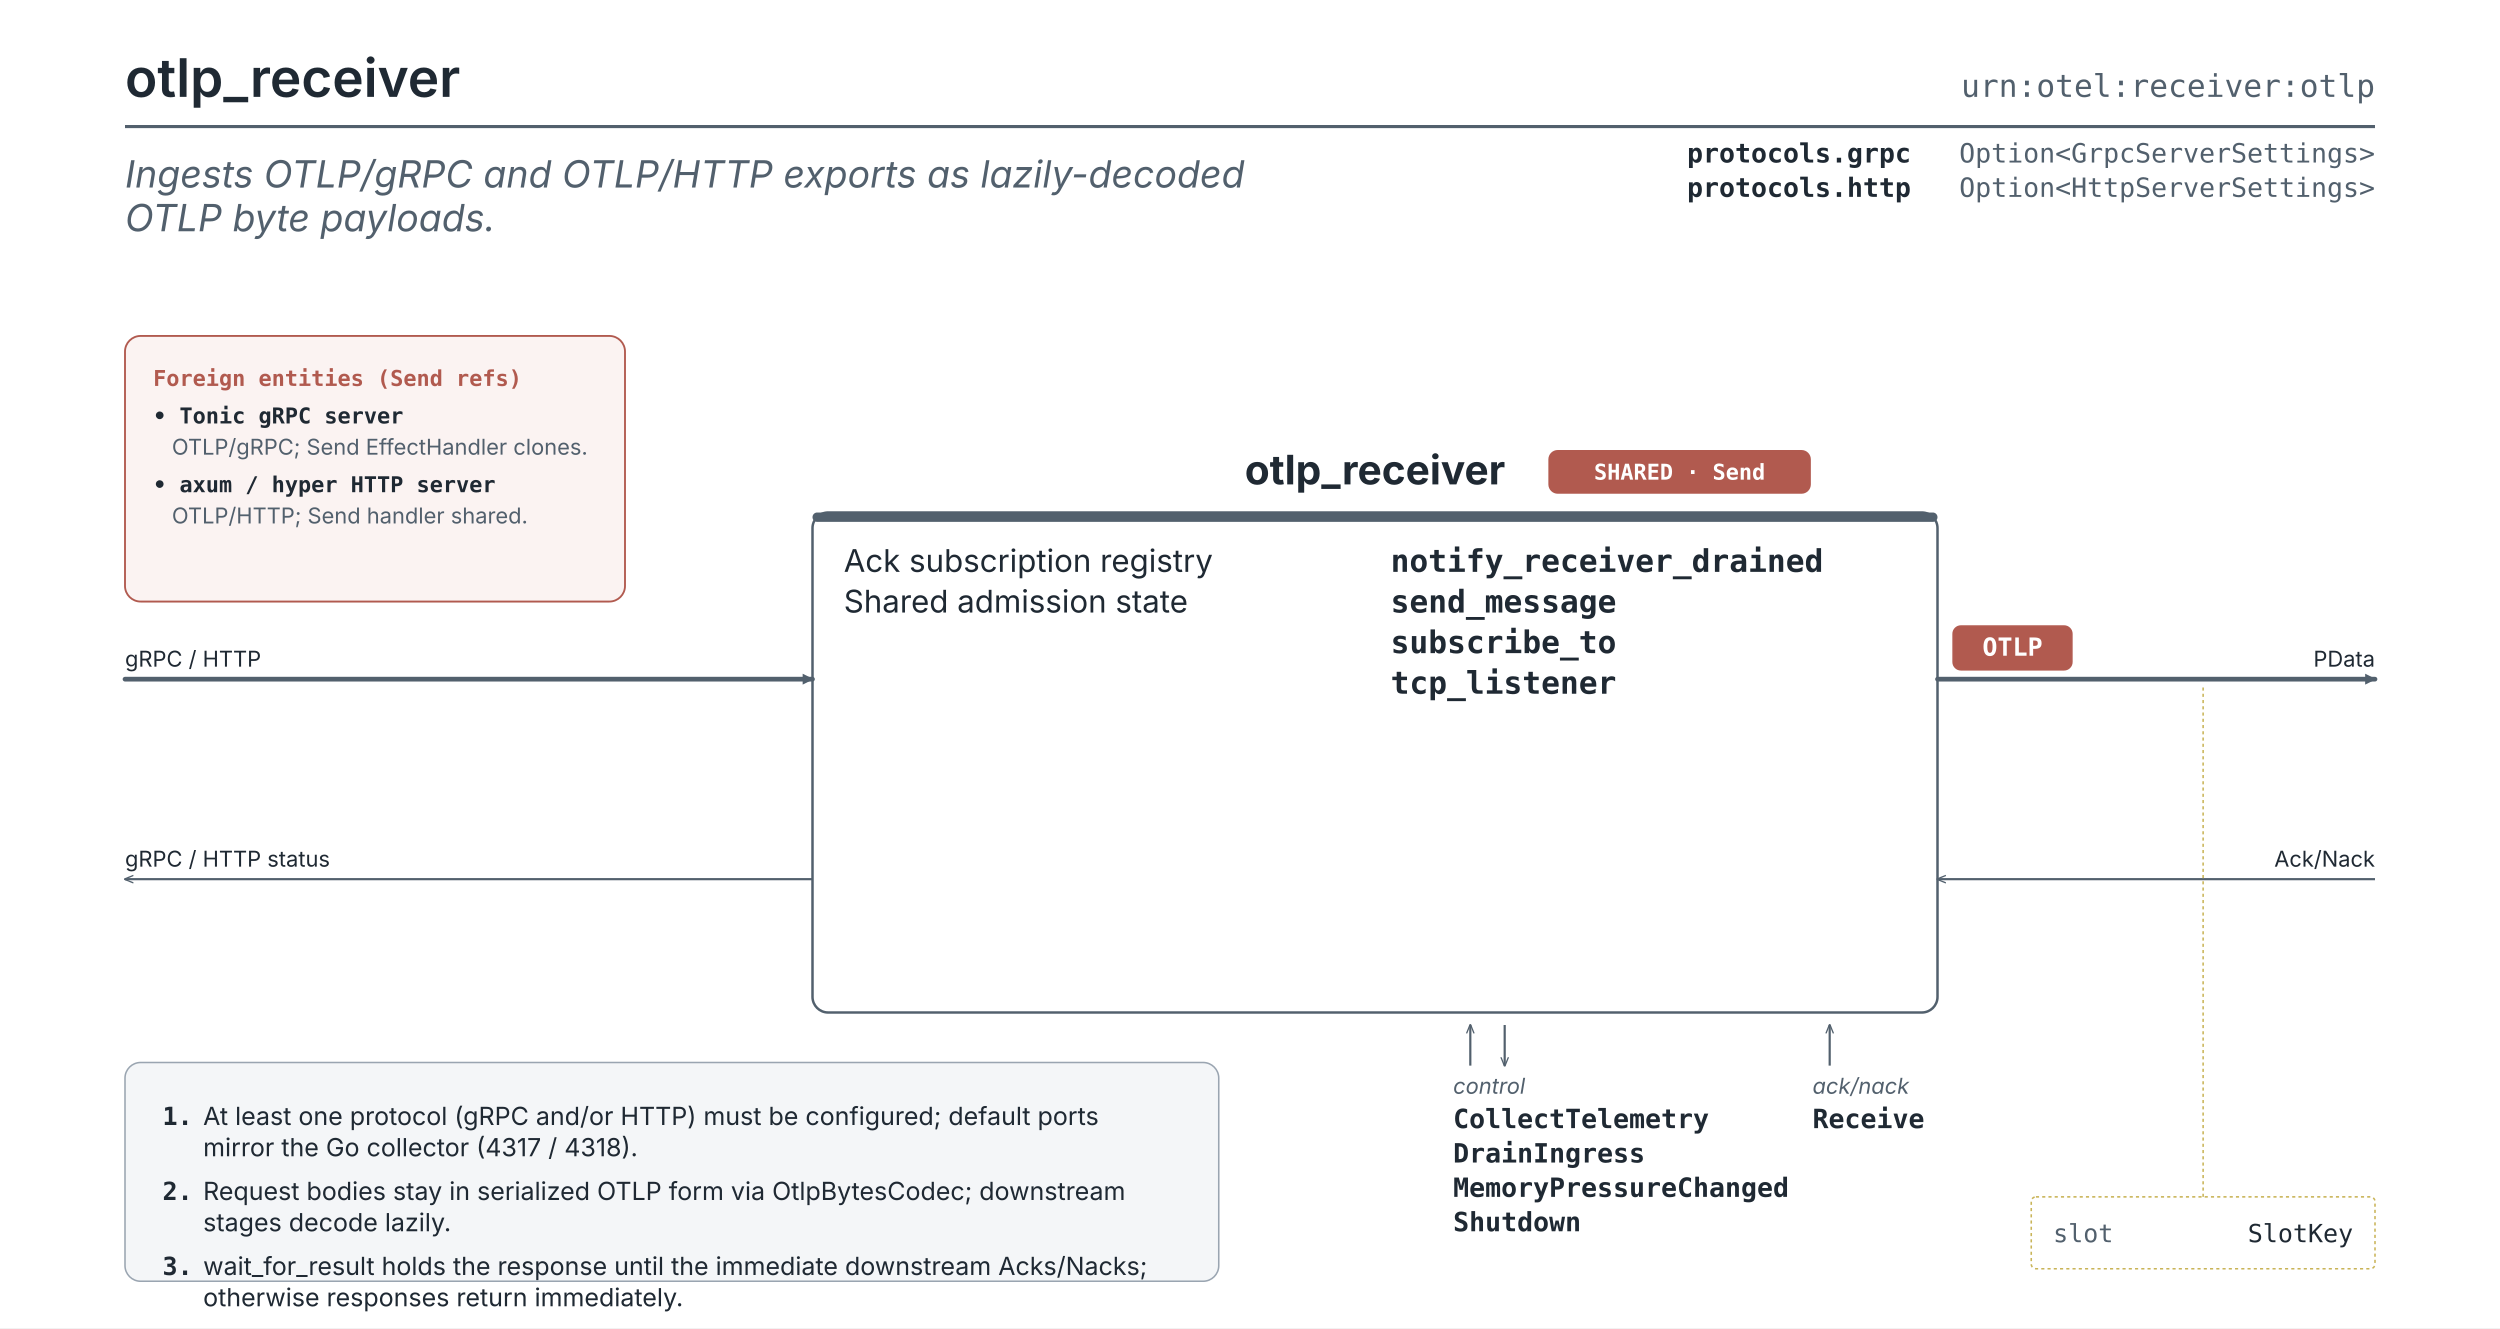
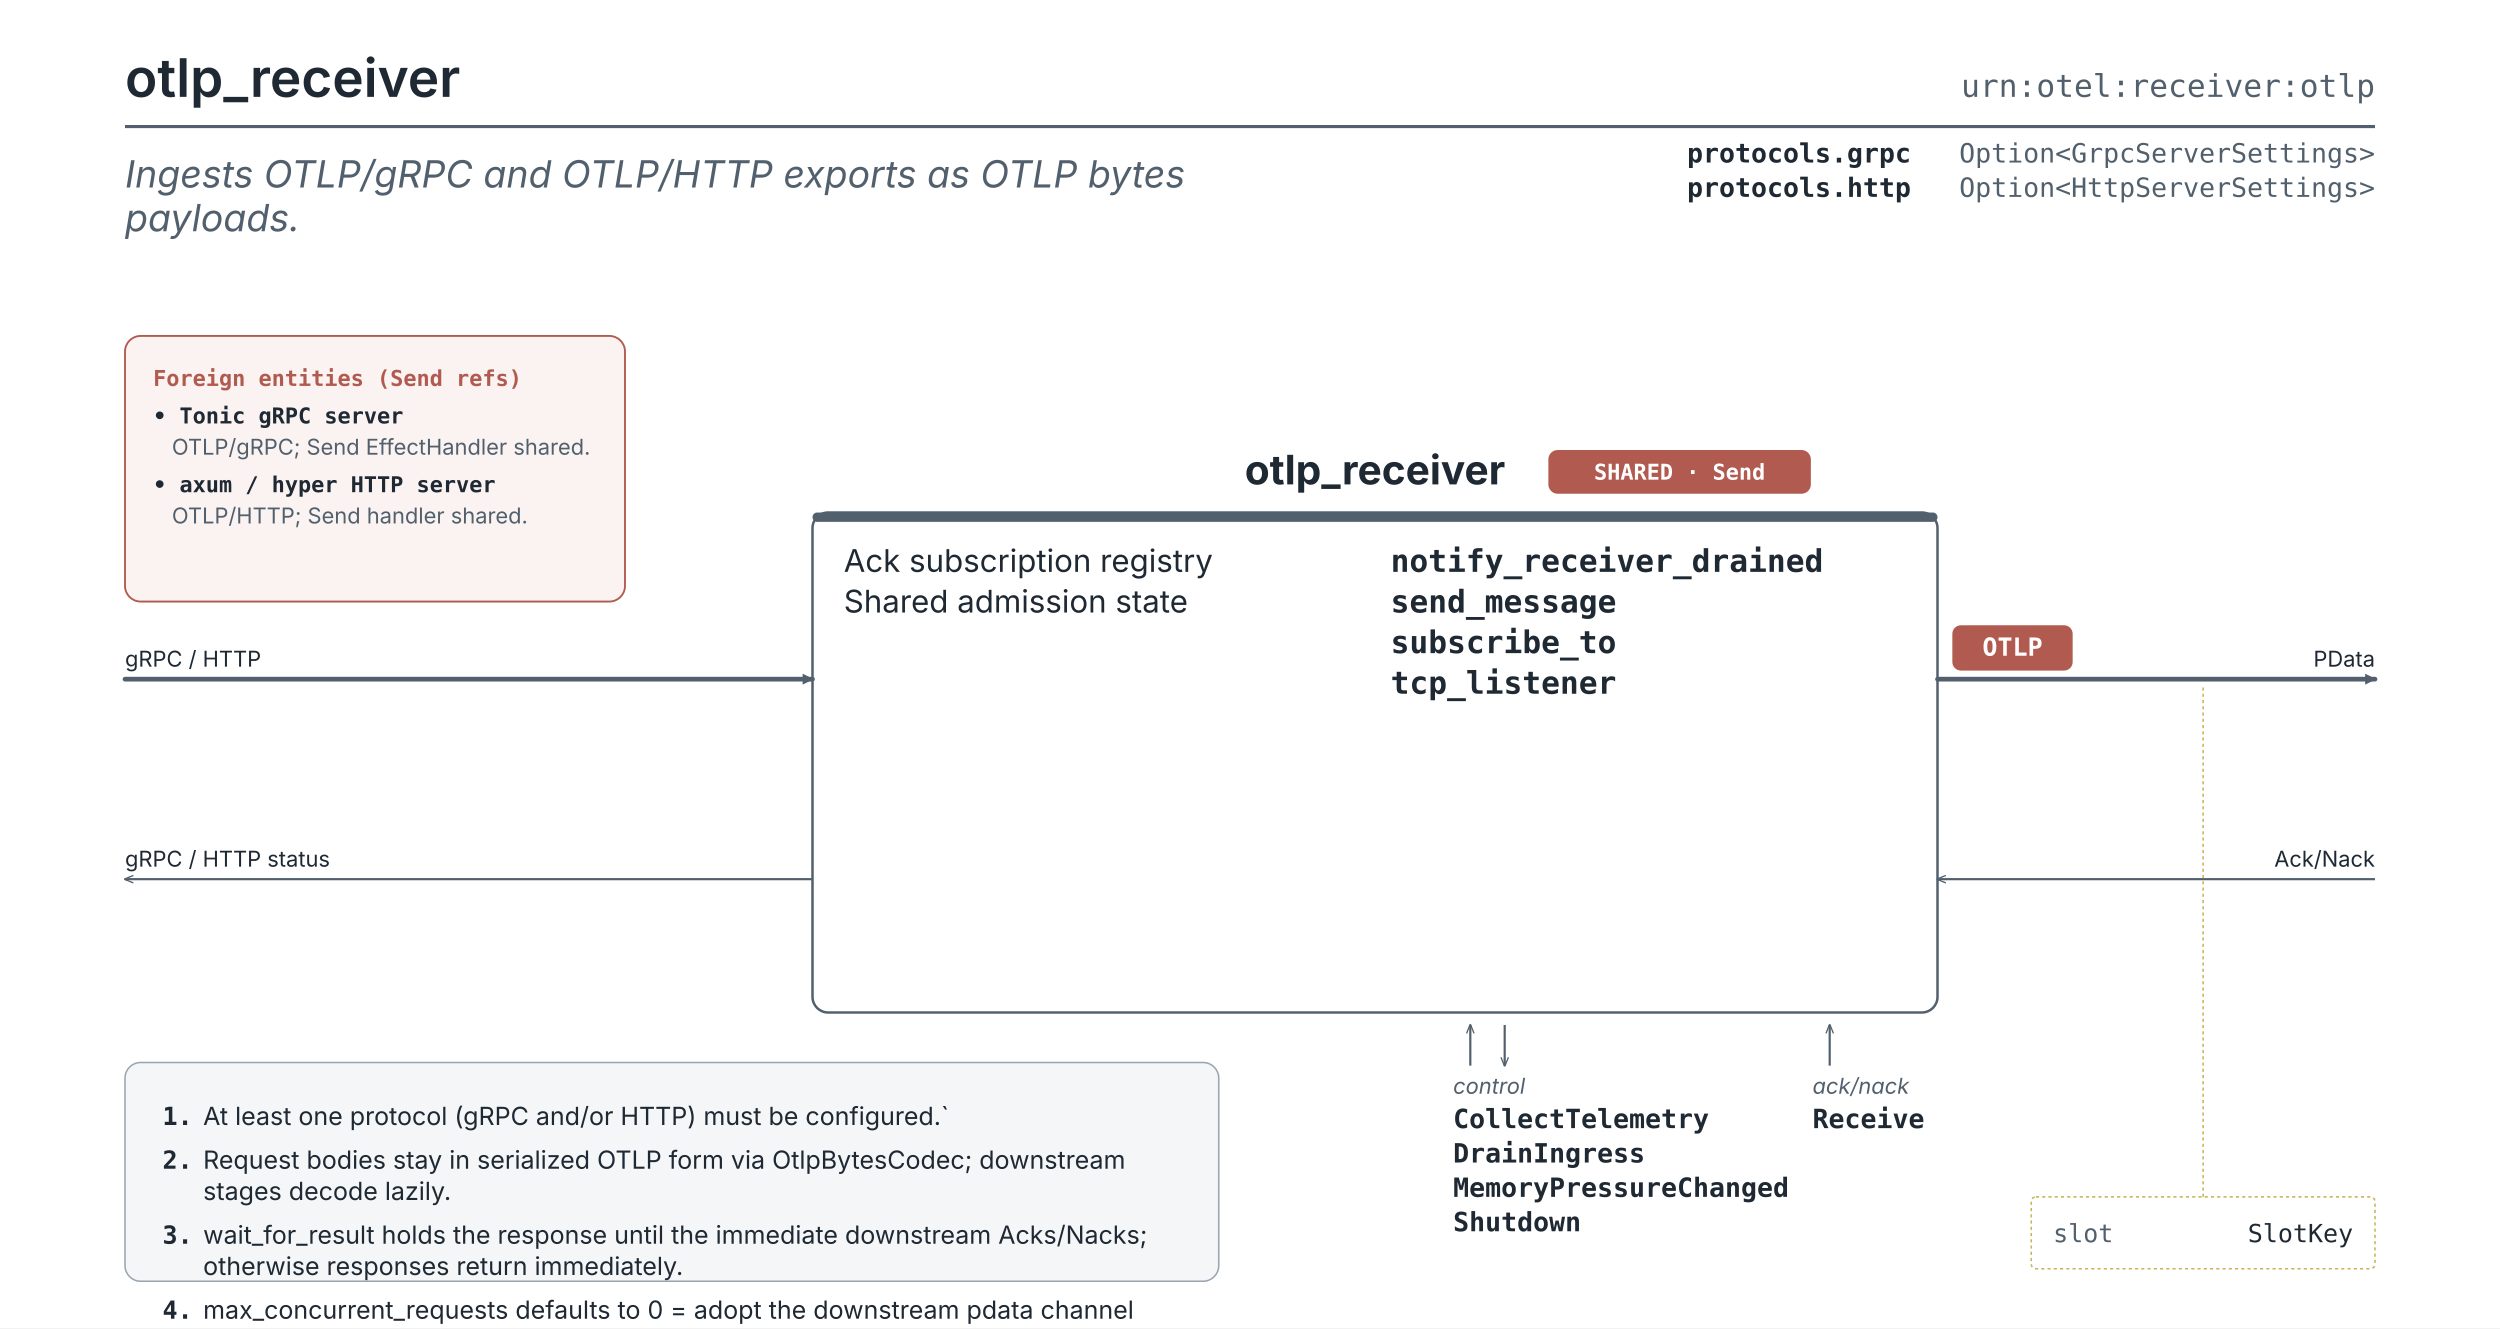
<svg xmlns="http://www.w3.org/2000/svg" width="1600" height="850" viewBox="0 0 1600 850" font-family="Inter, 'Helvetica Neue', Arial, sans-serif">
  <rect width="1600" height="850" fill="#ffffff" />
  <defs>
    <marker id="ah-pdata" viewBox="0 0 10 10" refX="9" refY="5" markerWidth="7" markerHeight="7" orient="auto-start-reverse" markerUnits="userSpaceOnUse">
      <path d="M0,0 L10,5 L0,10 z" fill="context-stroke" />
    </marker>
    <marker id="ah-ctrl" viewBox="0 0 10 10" refX="9" refY="5" markerWidth="6" markerHeight="6" orient="auto-start-reverse" markerUnits="userSpaceOnUse">
      <path d="M0,1 L10,5 L0,9" fill="none" stroke="context-stroke" stroke-width="1.4" />
    </marker>
  </defs>
  <rect x="80" y="80" width="1440" height="2" fill="#52606d" />
  <text x="80" y="62" font-size="34" font-weight="600" fill="#1f2933">otlp_receiver</text>
  <text x="1520" y="62" font-size="20" font-family="'JetBrains Mono', Menlo, Consolas, monospace" fill="#52606d" text-anchor="end">urn:otel:receiver:otlp</text>
  <text x="80" y="120" font-size="24" font-style="italic" fill="#52606d">
-     <tspan x="80" dy="0">Ingests OTLP/gRPC and OTLP/HTTP exports as lazily-decoded</tspan>
-     <tspan x="80" dy="28">OTLP byte payloads.</tspan>
+     <tspan x="80" dy="0">Ingests OTLP/gRPC and OTLP/HTTP exports as OTLP bytes</tspan>
+     <tspan x="80" dy="28">payloads.</tspan>
  </text>
  <text x="1223" y="104" text-anchor="end" font-size="17" font-weight="700" font-family="'JetBrains Mono', Menlo, Consolas, monospace" fill="#1f2933">protocols.grpc</text>
  <text x="1520" y="104" text-anchor="end" font-size="17" font-family="'JetBrains Mono', Menlo, Consolas, monospace" fill="#52606d">Option&lt;GrpcServerSettings&gt;</text>
  <text x="1223" y="126" text-anchor="end" font-size="17" font-weight="700" font-family="'JetBrains Mono', Menlo, Consolas, monospace" fill="#1f2933">protocols.http</text>
  <text x="1520" y="126" text-anchor="end" font-size="17" font-family="'JetBrains Mono', Menlo, Consolas, monospace" fill="#52606d">Option&lt;HttpServerSettings&gt;</text>
  <text x="880.0" y="310" text-anchor="middle" font-size="26" font-weight="700" fill="#1f2933">otlp_receiver</text>
  <rect x="990.95" y="288.0" width="168" height="28" rx="6" ry="6" fill="#b15a4f" stroke="none" />
  <text x="1074.95" y="307" text-anchor="middle" font-size="14" font-weight="700" font-family="'JetBrains Mono', Menlo, Consolas, monospace" fill="#ffffff">SHARED · Send</text>
  <g>
    <rect x="520.0" y="328" width="720" height="320" rx="10" ry="10" fill="white" stroke="#52606d" stroke-width="1.6" />
    <rect x="520.0" y="328" width="720" height="6" rx="3" ry="3" fill="#52606d" />
    <text x="880.0" y="356" text-anchor="middle" font-size="26" font-weight="600" fill="#1f2933" />
  </g>
  <text x="540.0" y="366" font-size="20" fill="#1f2933">Ack subscription registry</text>
  <text x="540.0" y="392" font-size="20" fill="#1f2933">Shared admission state</text>
  <text x="890.0" y="366" font-size="20" font-weight="700" font-family="'JetBrains Mono', Menlo, Consolas, monospace" fill="#1f2933">notify_receiver_drained</text>
  <text x="890.0" y="392" font-size="20" font-weight="700" font-family="'JetBrains Mono', Menlo, Consolas, monospace" fill="#1f2933">send_message</text>
  <text x="890.0" y="418" font-size="20" font-weight="700" font-family="'JetBrains Mono', Menlo, Consolas, monospace" fill="#1f2933">subscribe_to</text>
  <text x="890.0" y="444" font-size="20" font-weight="700" font-family="'JetBrains Mono', Menlo, Consolas, monospace" fill="#1f2933">tcp_listener</text>
  <line x1="80" y1="434.667" x2="520.0" y2="434.667" stroke="#52606d" stroke-width="3.0" stroke-linecap="round" marker-end="url(#ah-pdata)" />
  <line x1="1240.0" y1="434.667" x2="1520" y2="434.667" stroke="#52606d" stroke-width="3.0" stroke-linecap="round" marker-end="url(#ah-pdata)" />
  <g>
    <rect x="1250.0" y="400.667" width="76" height="28" rx="5" ry="5" fill="#b15a4f" stroke="#b15a4f" />
    <text x="1288.0" y="419.667" text-anchor="middle" font-size="16" font-weight="700" font-family="'JetBrains Mono', Menlo, Consolas, monospace" fill="white">OTLP</text>
  </g>
  <line x1="1520" y1="562.667" x2="1240.0" y2="562.667" stroke="#52606d" stroke-width="1.4" marker-end="url(#ah-ctrl)" />
  <line x1="520.0" y1="562.667" x2="80" y2="562.667" stroke="#52606d" stroke-width="1.4" marker-end="url(#ah-ctrl)" />
  <text x="80" y="426.667" text-anchor="start" font-size="14" fill="#1f2933">gRPC / HTTP</text>
  <text x="80" y="554.667" text-anchor="start" font-size="14" fill="#1f2933">gRPC / HTTP status</text>
  <text x="1520" y="426.667" text-anchor="end" font-size="14" fill="#1f2933">PData</text>
  <text x="1520" y="554.667" text-anchor="end" font-size="14" fill="#1f2933">Ack/Nack</text>
  <rect x="1300.0" y="766.0" width="220" height="46" rx="3" ry="3" fill="white" stroke="#c9b458" stroke-width="1" stroke-dasharray="2,2" />
  <text x="1314.0" y="795.0" font-size="16" font-family="'JetBrains Mono', Menlo, Consolas, monospace" fill="#52606d">slot</text>
  <text x="1506.0" y="795.0" text-anchor="end" font-size="16" font-family="'JetBrains Mono', Menlo, Consolas, monospace" fill="#1f2933">SlotKey</text>
  <line x1="1410.0" y1="766.0" x2="1410.0" y2="438.667" stroke="#c9b458" stroke-width="1" stroke-dasharray="2,2" />
  <line x1="941.0" y1="682" x2="941.0" y2="656" stroke="#52606d" stroke-width="1.4" marker-end="url(#ah-ctrl)" />
  <line x1="963.0" y1="656" x2="963.0" y2="682" stroke="#52606d" stroke-width="1.4" marker-end="url(#ah-ctrl)" />
  <text x="930.0" y="700" font-size="14" font-style="italic" fill="#52606d">control</text>
  <text x="930.0" y="722" font-size="17" font-weight="700" font-family="'JetBrains Mono', Menlo, Consolas, monospace" fill="#1f2933">CollectTelemetry</text>
  <text x="930.0" y="744" font-size="17" font-weight="700" font-family="'JetBrains Mono', Menlo, Consolas, monospace" fill="#1f2933">DrainIngress</text>
  <text x="930.0" y="766" font-size="17" font-weight="700" font-family="'JetBrains Mono', Menlo, Consolas, monospace" fill="#1f2933">MemoryPressureChanged</text>
  <text x="930.0" y="788" font-size="17" font-weight="700" font-family="'JetBrains Mono', Menlo, Consolas, monospace" fill="#1f2933">Shutdown</text>
  <line x1="1171.0" y1="682" x2="1171.0" y2="656" stroke="#52606d" stroke-width="1.4" marker-end="url(#ah-ctrl)" />
  <text x="1160.0" y="700" font-size="14" font-style="italic" fill="#52606d">ack/nack</text>
  <text x="1160.0" y="722" font-size="17" font-weight="700" font-family="'JetBrains Mono', Menlo, Consolas, monospace" fill="#1f2933">Receive</text>
  <rect x="80" y="215" width="320" height="170" rx="10" ry="10" fill="#fbf3f2" stroke="#b15a4f" stroke-width="1.2" />
  <text x="98" y="247" font-size="14" font-weight="700" font-family="'JetBrains Mono', Menlo, Consolas, monospace" fill="#b15a4f">Foreign entities (Send refs)</text>
  <text x="98" y="271" font-size="14" font-weight="700" font-family="'JetBrains Mono', Menlo, Consolas, monospace" fill="#1f2933">• Tonic gRPC server</text>
-   <text x="110" y="291" font-size="14" fill="#52606d">OTLP/gRPC; Send EffectHandler clones.</text>
+   <text x="110" y="291" font-size="14" fill="#52606d">OTLP/gRPC; Send EffectHandler shared.</text>
  <text x="98" y="315" font-size="14" font-weight="700" font-family="'JetBrains Mono', Menlo, Consolas, monospace" fill="#1f2933">• axum / hyper HTTP server</text>
  <text x="110" y="335" font-size="14" fill="#52606d">OTLP/HTTP; Send handler shared.</text>
  <rect x="80" y="680" width="700" height="140" rx="10" ry="10" fill="#f4f6f8" stroke="#9aa5b1" stroke-width="1" />
  <text x="104" y="720" font-size="16" font-weight="700" font-family="'JetBrains Mono', Menlo, Consolas, monospace" fill="#1f2933">1.</text>
-   <text x="130" y="720" font-size="16" fill="#1f2933">At least one protocol (gRPC and/or HTTP) must be configured; default ports</text>
-   <text x="130" y="740" font-size="16" fill="#1f2933">mirror the Go collector (4317 / 4318).</text>
-   <text x="104" y="768" font-size="16" font-weight="700" font-family="'JetBrains Mono', Menlo, Consolas, monospace" fill="#1f2933">2.</text>
-   <text x="130" y="768" font-size="16" fill="#1f2933">Request bodies stay in serialized OTLP form via OtlpBytesCodec; downstream</text>
-   <text x="130" y="788" font-size="16" fill="#1f2933">stages decode lazily.</text>
-   <text x="104" y="816" font-size="16" font-weight="700" font-family="'JetBrains Mono', Menlo, Consolas, monospace" fill="#1f2933">3.</text>
-   <text x="130" y="816" font-size="16" fill="#1f2933">wait_for_result holds the response until the immediate downstream Acks/Nacks;</text>
-   <text x="130" y="836" font-size="16" fill="#1f2933">otherwise responses return immediately.</text>
-   <text x="104" y="864" font-size="16" font-weight="700" font-family="'JetBrains Mono', Menlo, Consolas, monospace" fill="#1f2933">4.</text>
-   <text x="130" y="864" font-size="16" fill="#1f2933">max_concurrent_requests defaults to 0 = adopt the downstream pdata channel</text>
-   <text x="130" y="884" font-size="16" fill="#1f2933">capacity; non-zero values are clamped to it.</text>
-   <text x="104" y="912" font-size="16" font-weight="700" font-family="'JetBrains Mono', Menlo, Consolas, monospace" fill="#1f2933">5.</text>
-   <text x="130" y="912" font-size="16" fill="#1f2933">MemoryPressureChanged feeds the shared admission state so ingress sheds load</text>
-   <text x="130" y="932" font-size="16" fill="#1f2933">when the process is under pressure.</text>
-   <text x="104" y="960" font-size="16" font-weight="700" font-family="'JetBrains Mono', Menlo, Consolas, monospace" fill="#1f2933">6.</text>
-   <text x="130" y="960" font-size="16" fill="#1f2933">DrainIngress closes both listeners and waits for in-flight wait_for_result</text>
-   <text x="130" y="980" font-size="16" fill="#1f2933">requests to settle before notifying drained.</text>
-   <text x="104" y="1008" font-size="16" font-weight="700" font-family="'JetBrains Mono', Menlo, Consolas, monospace" fill="#1f2933">7.</text>
-   <text x="130" y="1008" font-size="16" fill="#1f2933">TLS / mTLS are configured per protocol.</text>
+   <text x="130" y="720" font-size="16" fill="#1f2933">At least one protocol (gRPC and/or HTTP) must be configured.`</text>
+   <text x="104" y="748" font-size="16" font-weight="700" font-family="'JetBrains Mono', Menlo, Consolas, monospace" fill="#1f2933">2.</text>
+   <text x="130" y="748" font-size="16" fill="#1f2933">Request bodies stay in serialized OTLP form via OtlpBytesCodec; downstream</text>
+   <text x="130" y="768" font-size="16" fill="#1f2933">stages decode lazily.</text>
+   <text x="104" y="796" font-size="16" font-weight="700" font-family="'JetBrains Mono', Menlo, Consolas, monospace" fill="#1f2933">3.</text>
+   <text x="130" y="796" font-size="16" fill="#1f2933">wait_for_result holds the response until the immediate downstream Acks/Nacks;</text>
+   <text x="130" y="816" font-size="16" fill="#1f2933">otherwise responses return immediately.</text>
+   <text x="104" y="844" font-size="16" font-weight="700" font-family="'JetBrains Mono', Menlo, Consolas, monospace" fill="#1f2933">4.</text>
+   <text x="130" y="844" font-size="16" fill="#1f2933">max_concurrent_requests defaults to 0 = adopt the downstream pdata channel</text>
+   <text x="130" y="864" font-size="16" fill="#1f2933">capacity; non-zero values are clamped to it.</text>
+   <text x="104" y="892" font-size="16" font-weight="700" font-family="'JetBrains Mono', Menlo, Consolas, monospace" fill="#1f2933">5.</text>
+   <text x="130" y="892" font-size="16" fill="#1f2933">MemoryPressureChanged feeds the shared admission state so ingress sheds load</text>
+   <text x="130" y="912" font-size="16" fill="#1f2933">when the process is under pressure.</text>
+   <text x="104" y="940" font-size="16" font-weight="700" font-family="'JetBrains Mono', Menlo, Consolas, monospace" fill="#1f2933">6.</text>
+   <text x="130" y="940" font-size="16" fill="#1f2933">DrainIngress closes both listeners and waits for in-flight wait_for_result</text>
+   <text x="130" y="960" font-size="16" fill="#1f2933">requests to settle before notifying drained.</text>
+   <text x="104" y="988" font-size="16" font-weight="700" font-family="'JetBrains Mono', Menlo, Consolas, monospace" fill="#1f2933">7.</text>
+   <text x="130" y="988" font-size="16" fill="#1f2933">TLS / mTLS are configured per protocol.</text>
</svg>
